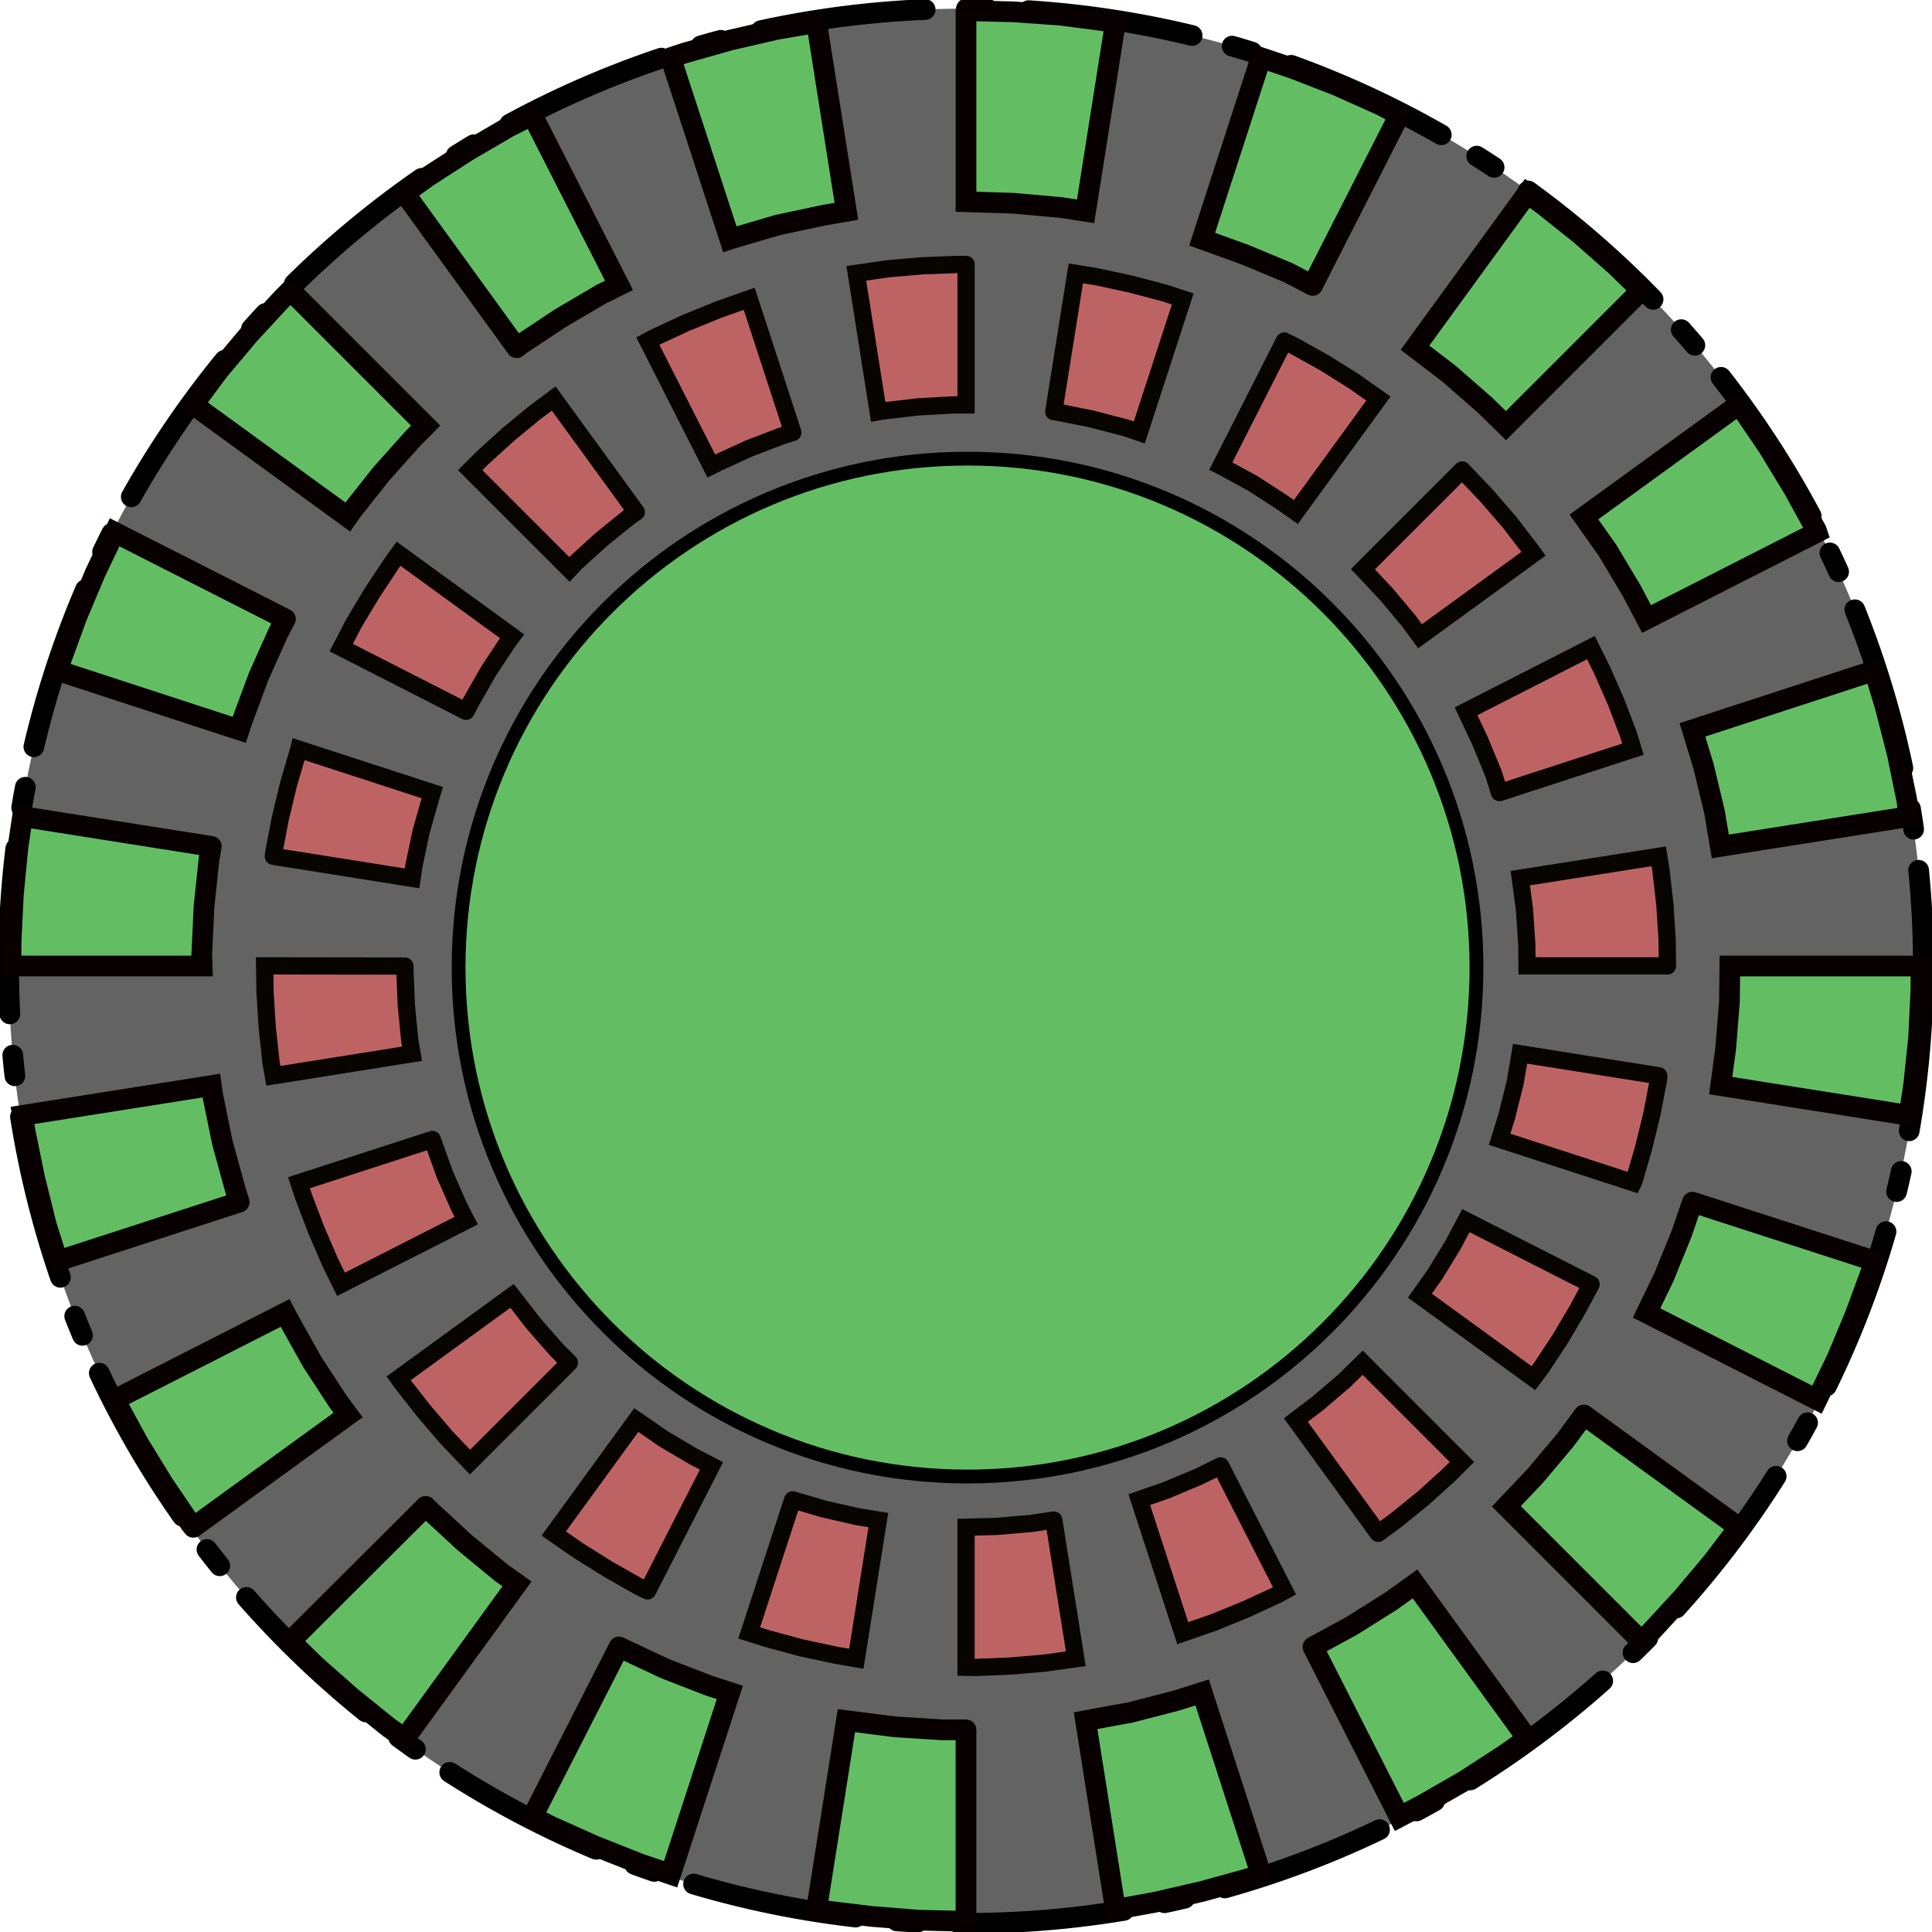
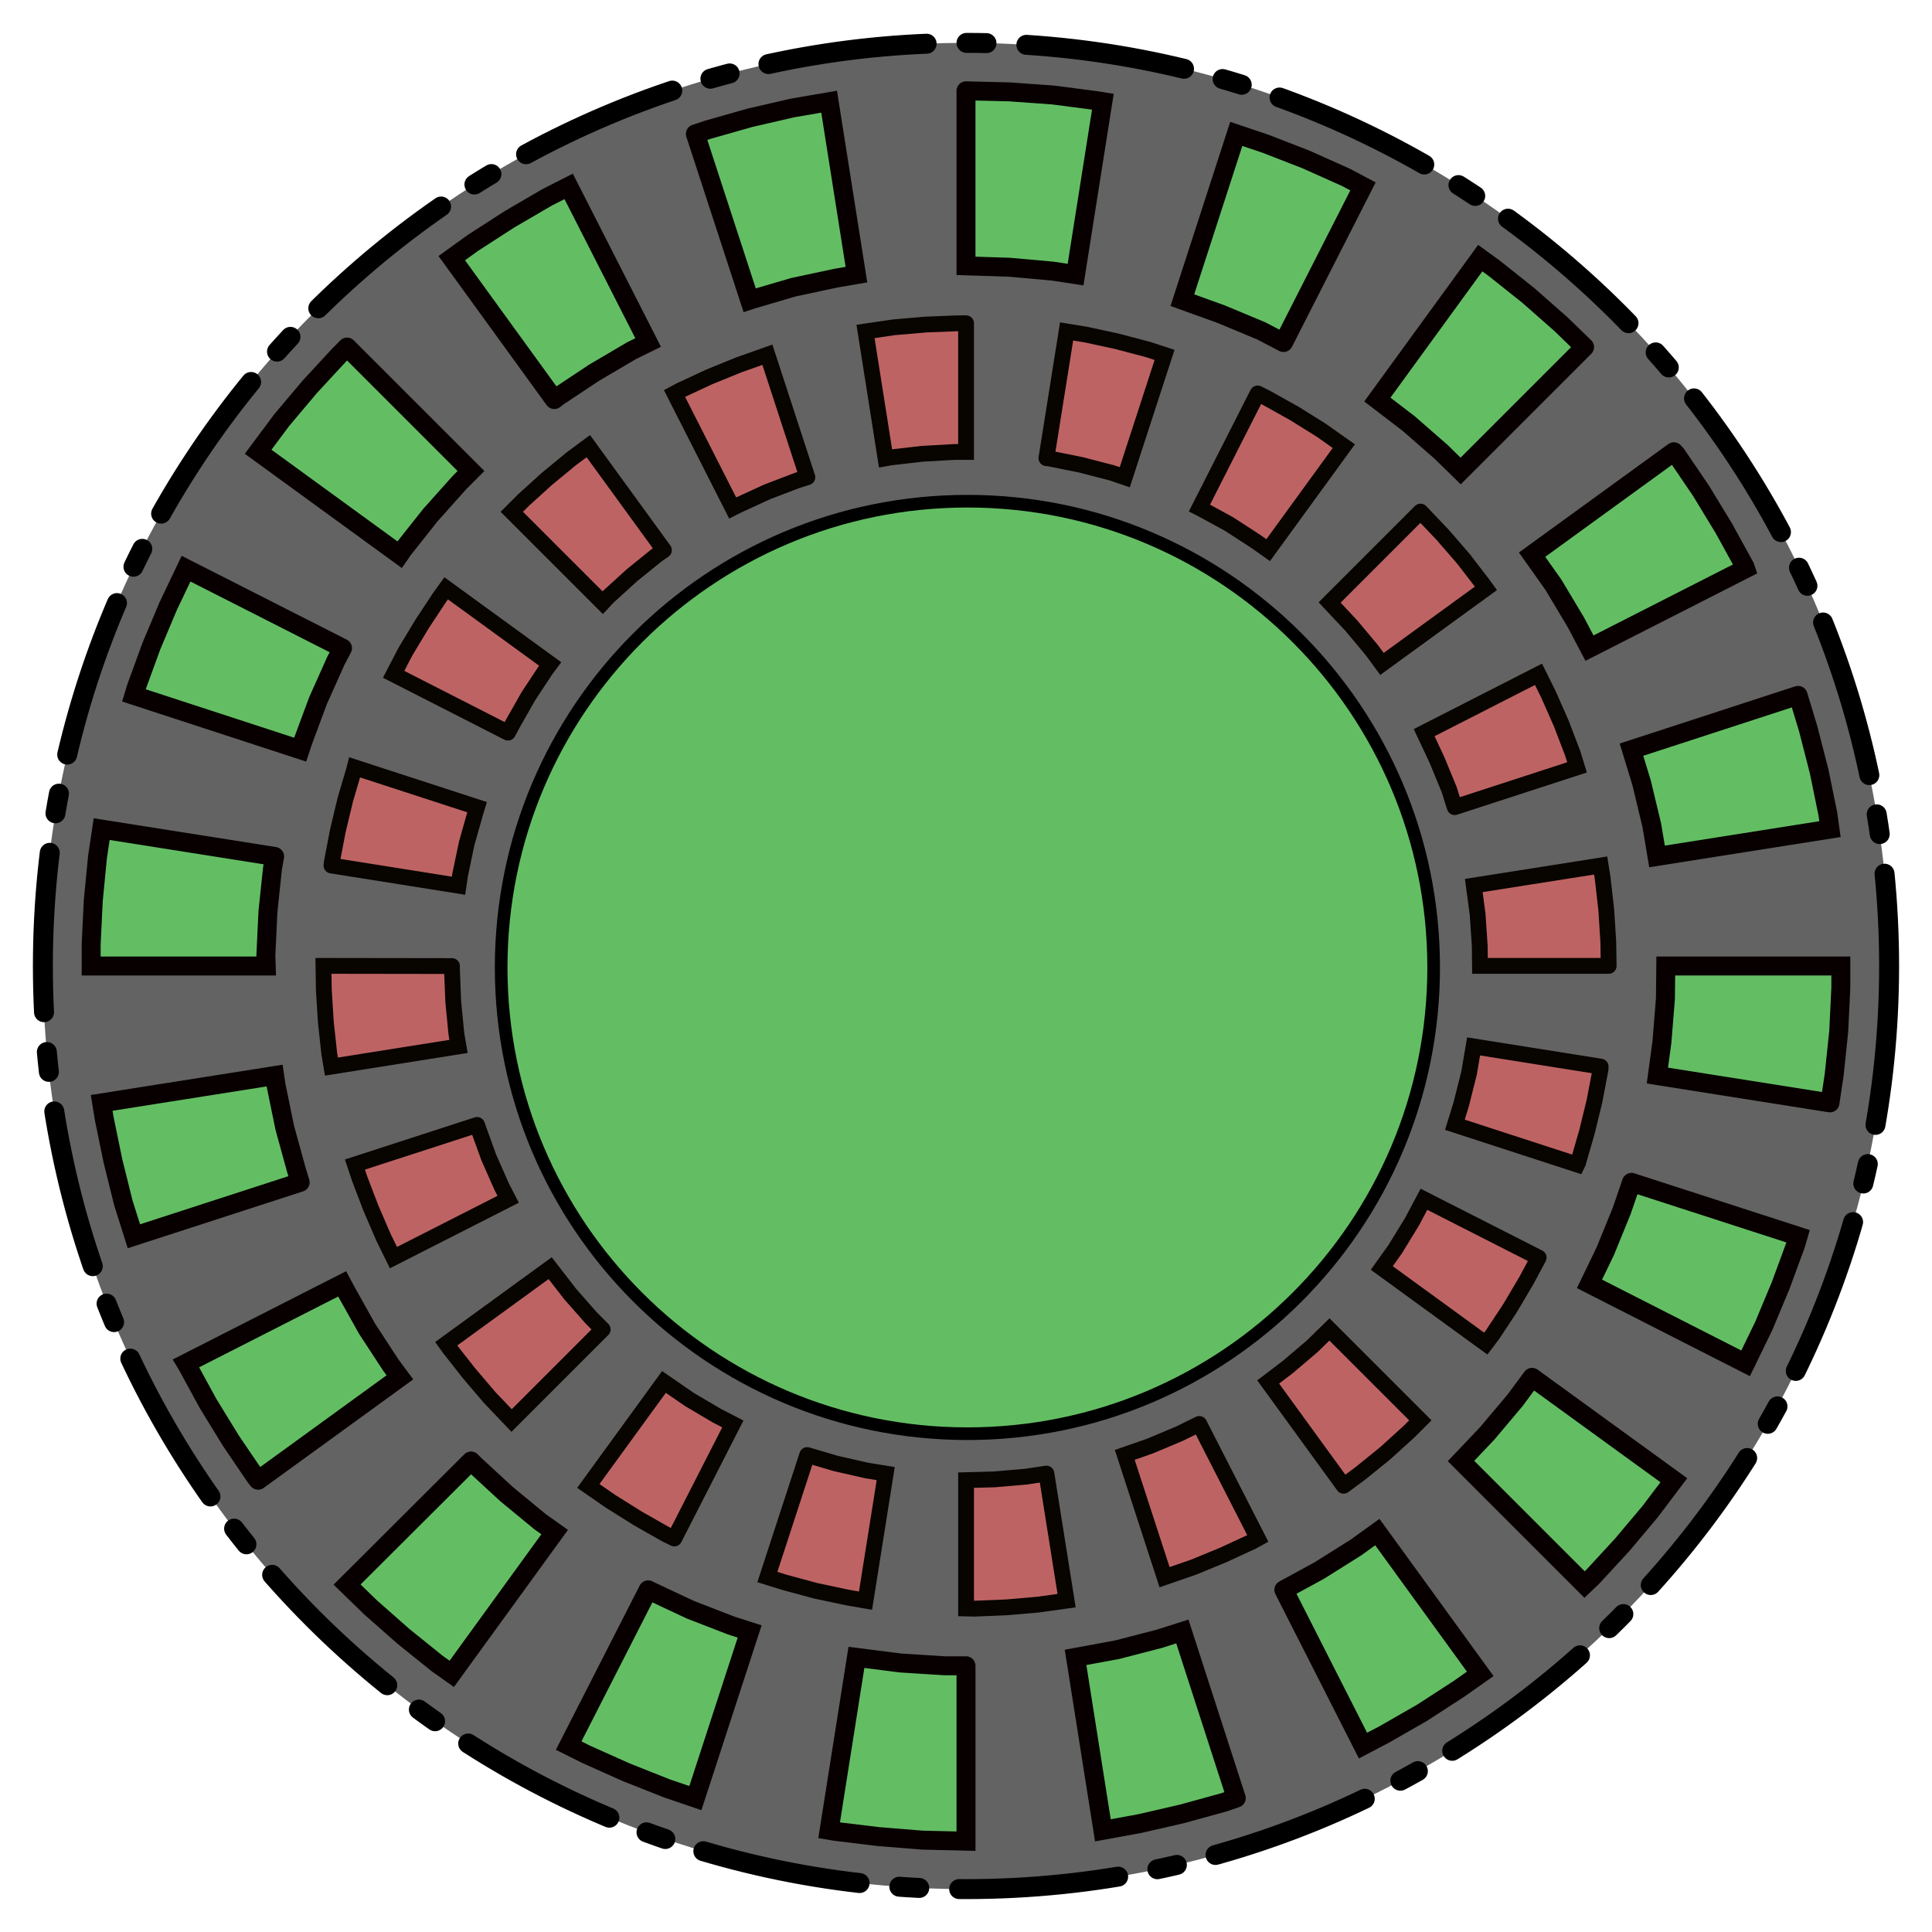
<svg xmlns="http://www.w3.org/2000/svg" width="560" height="560" viewBox="0 0 560 560" version="1.1" id="svg88">
  <defs id="defs92" />
-   <ellipse style="opacity:1;fill:#636363;fill-opacity:1;stroke:#000000;stroke-width:6;stroke-miterlimit:4;stroke-dasharray:48,12,6,12;stroke-dashoffset:0;stroke-opacity:1;stroke-linecap:round;stroke-linejoin:miter" id="path827" cx="280" cy="280" rx="277.496" ry="277.496" />
-   <g id="g878" style="fill:#63be63;fill-opacity:1;stroke:#080000;stroke-width:5.922;stroke-miterlimit:4;stroke-dasharray:none;stroke-opacity:1" transform="matrix(1.013238,0,0,1.013238,-3.706662,-3.707124)">
+   <ellipse style="opacity:1;fill:#636363;fill-opacity:1;stroke:#000000;stroke-width:5.785;stroke-linecap:round;stroke-linejoin:miter;stroke-miterlimit:4;stroke-dasharray:46.283, 11.571, 5.785, 11.571;stroke-dashoffset:0;stroke-opacity:1" id="path827" cx="280" cy="280" rx="267.57" ry="267.57" />
+   <g id="g878" style="fill:#63be63;fill-opacity:1;stroke:#080000;stroke-width:5.922;stroke-miterlimit:4;stroke-dasharray:none;stroke-opacity:1" transform="matrix(0.928239,0,0,0.928239,20.09309,20.09433)">
    <polyline transform="matrix(1.101883,0,0,1.101883,-160.7533,-50.56682)" id="polyline6" style="fill:#63be63;fill-opacity:1;stroke:#080000;stroke-width:5.374;stroke-linecap:round;stroke-linejoin:miter;stroke-miterlimit:4;stroke-dasharray:none;stroke-opacity:1" points="223.31,209.92 221.43,213.49 216.37,224.8 212.1,236.31 211.31,238.69 164.19,223.31 164.88,221.03 169.15,209.33 173.91,198.02 178.97,187.4 223.31,209.92 223.31,209.92" />
    <polyline transform="matrix(1.101883,0,0,1.101883,-160.7533,-50.56682)" id="polyline8" style="fill:#63be63;fill-opacity:1;stroke:#080000;stroke-width:5.374;stroke-linecap:round;stroke-linejoin:miter;stroke-miterlimit:4;stroke-dasharray:none;stroke-opacity:1" points="635.81,223.31 638.69,232.84 641.77,244.84 644.25,256.94 644.84,261.21 595.83,268.95 594.35,260.12 591.47,248.12 588.59,238.69 635.81,223.31 635.81,223.31" />
    <polyline transform="matrix(1.101883,0,0,1.101883,-160.7533,-50.56682)" id="polyline10" style="fill:#63be63;fill-opacity:1;stroke:#080000;stroke-width:5.374;stroke-linecap:round;stroke-linejoin:miter;stroke-miterlimit:4;stroke-dasharray:none;stroke-opacity:1" points="400,498.31 400,548.02 387.6,547.72 375.3,546.73 363,545.24 361.21,544.94 368.95,495.93 381.45,497.52 393.85,498.31 400,498.31 400,498.31" />
    <polyline transform="matrix(1.101883,0,0,1.101883,-160.7533,-50.56682)" id="polyline12" style="fill:#63be63;fill-opacity:1;stroke:#080000;stroke-width:5.374;stroke-linecap:round;stroke-linejoin:miter;stroke-miterlimit:4;stroke-dasharray:none;stroke-opacity:1" points="309.92,476.79 310.71,477.18 321.92,482.44 333.43,486.9 338.69,488.59 323.31,535.81 315.18,533.04 303.67,528.47 292.36,523.41 287.4,520.93 309.92,476.79 309.92,476.79" />
    <polyline transform="matrix(1.101883,0,0,1.101883,-160.7533,-50.56682)" id="polyline14" style="fill:#63be63;fill-opacity:1;stroke:#080000;stroke-width:5.374;stroke-linecap:round;stroke-linejoin:miter;stroke-miterlimit:4;stroke-dasharray:none;stroke-opacity:1" points="199.4,445.73 198.61,444.74 191.67,434.52 185.22,424.01 179.27,413.1 178.97,412.6 223.21,390.08 224.21,391.96 230.26,402.78 237,413.1 239.58,416.57 199.4,445.73 199.4,445.73" />
    <polyline transform="matrix(1.101883,0,0,1.101883,-160.7533,-50.56682)" id="polyline16" style="fill:#63be63;fill-opacity:1;stroke:#080000;stroke-width:5.374;stroke-linecap:round;stroke-linejoin:miter;stroke-miterlimit:4;stroke-dasharray:none;stroke-opacity:1" points="211.31,361.31 164.19,376.59 161.21,367.16 158.23,355.16 155.75,343.06 155.06,338.79 204.07,331.05 204.46,333.73 206.94,345.83 210.22,357.74 211.31,361.31 211.31,361.31" />
    <polyline transform="matrix(1.101883,0,0,1.101883,-160.7533,-50.56682)" id="polyline18" style="fill:#63be63;fill-opacity:1;stroke:#080000;stroke-width:5.374;stroke-linecap:round;stroke-linejoin:miter;stroke-miterlimit:4;stroke-dasharray:none;stroke-opacity:1" points="204.07,268.95 203.47,272.32 202.18,284.52 201.59,296.92 201.69,300 152.08,300 152.08,293.75 152.68,281.45 153.87,269.15 155.06,261.21 204.07,268.95 204.07,268.95" />
    <polyline transform="matrix(1.101883,0,0,1.101883,-160.7533,-50.56682)" id="polyline20" style="fill:#63be63;fill-opacity:1;stroke:#080000;stroke-width:5.374;stroke-linecap:round;stroke-linejoin:miter;stroke-miterlimit:4;stroke-dasharray:none;stroke-opacity:1" points="224.6,124.6 222.42,126.79 213.99,135.91 206.05,145.34 199.4,154.27 239.48,183.43 240.58,181.85 248.21,172.22 256.45,163 259.72,159.72 224.6,124.6 224.6,124.6" />
    <polyline transform="matrix(1.101883,0,0,1.101883,-160.7533,-50.56682)" id="polyline22" style="fill:#63be63;fill-opacity:1;stroke:#080000;stroke-width:5.374;stroke-linecap:round;stroke-linejoin:miter;stroke-miterlimit:4;stroke-dasharray:none;stroke-opacity:1" points="283.33,139.48 284.33,138.69 294.64,131.85 305.26,125.6 309.92,123.31 287.4,79.07 281.35,82.14 270.63,88.39 260.32,95.04 254.27,99.4 283.33,139.48 283.33,139.48" />
    <polyline transform="matrix(1.101883,0,0,1.101883,-160.7533,-50.56682)" id="polyline24" style="fill:#63be63;fill-opacity:1;stroke:#080000;stroke-width:5.374;stroke-linecap:round;stroke-linejoin:miter;stroke-miterlimit:4;stroke-dasharray:none;stroke-opacity:1" points="323.31,64.19 338.69,111.31 339.29,111.11 351.09,107.64 363.19,105.06 368.95,104.07 361.21,55.06 350.79,56.85 338.79,59.62 326.88,63 323.31,64.19 323.31,64.19" />
    <polyline transform="matrix(1.101883,0,0,1.101883,-160.7533,-50.56682)" id="polyline26" style="fill:#63be63;fill-opacity:1;stroke:#080000;stroke-width:5.374;stroke-linecap:round;stroke-linejoin:miter;stroke-miterlimit:4;stroke-dasharray:none;stroke-opacity:1" points="400,51.98 400,101.59 412.3,101.98 424.6,103.08 431.05,104.07 438.79,55.06 436.9,54.76 424.7,53.17 412.3,52.28 400,51.98 400,51.98" />
    <polyline transform="matrix(1.101883,0,0,1.101883,-160.7533,-50.56682)" id="polyline28" style="fill:#63be63;fill-opacity:1;stroke:#080000;stroke-width:5.374;stroke-linecap:round;stroke-linejoin:miter;stroke-miterlimit:4;stroke-dasharray:none;stroke-opacity:1" points="489.98,123.31 512.5,79.07 507.64,76.49 496.33,71.43 484.82,66.96 476.59,64.19 461.31,111.31 472.32,115.28 483.73,120.04 489.98,123.31 489.98,123.31" />
    <polyline transform="matrix(1.101883,0,0,1.101883,-160.7533,-50.56682)" id="polyline30" style="fill:#63be63;fill-opacity:1;stroke:#080000;stroke-width:5.374;stroke-linecap:round;stroke-linejoin:miter;stroke-miterlimit:4;stroke-dasharray:none;stroke-opacity:1" points="575.3,124.6 568.65,118.15 559.42,110.02 549.7,102.28 545.73,99.4 516.57,139.48 525.4,146.23 534.72,154.37 540.18,159.72 575.3,124.6 575.3,124.6" />
    <polyline transform="matrix(1.101883,0,0,1.101883,-160.7533,-50.56682)" id="polyline32" style="fill:#63be63;fill-opacity:1;stroke:#080000;stroke-width:5.374;stroke-linecap:round;stroke-linejoin:miter;stroke-miterlimit:4;stroke-dasharray:none;stroke-opacity:1" points="600.6,154.27 560.42,183.43 566.47,191.96 572.82,202.58 576.69,209.92 620.93,187.4 620.73,186.81 614.78,175.99 608.33,165.38 601.39,155.16 600.6,154.27 600.6,154.27" />
    <polyline transform="matrix(1.101883,0,0,1.101883,-160.7533,-50.56682)" id="polyline36" style="fill:#63be63;fill-opacity:1;stroke:#080000;stroke-width:5.374;stroke-linecap:round;stroke-linejoin:miter;stroke-miterlimit:4;stroke-dasharray:none;stroke-opacity:1" points="560.42,416.57 555.65,423.02 547.72,432.44 540.28,440.28 575.3,475.3 577.58,473.12 585.91,464.09 593.85,454.66 600.6,445.73 560.42,416.57 560.42,416.57" />
    <polyline transform="matrix(1.101883,0,0,1.101883,-160.7533,-50.56682)" id="polyline38" style="fill:#63be63;fill-opacity:1;stroke:#080000;stroke-width:5.374;stroke-linecap:round;stroke-linejoin:miter;stroke-miterlimit:4;stroke-dasharray:none;stroke-opacity:1" points="259.72,440.28 224.6,475.3 231.25,481.75 240.58,489.98 250.2,497.72 254.27,500.6 283.43,460.42 279.37,457.54 269.84,449.7 260.81,441.37 259.72,440.28 259.72,440.28" />
    <polyline transform="matrix(1.101883,0,0,1.101883,-160.7533,-50.56682)" id="polyline40" style="fill:#63be63;fill-opacity:1;stroke:#080000;stroke-width:5.374;stroke-linecap:round;stroke-linejoin:miter;stroke-miterlimit:4;stroke-dasharray:none;stroke-opacity:1" points="644.84,338.79 646.03,330.85 647.32,318.55 647.92,306.15 647.92,300 598.31,300 598.21,309.23 597.22,321.53 595.93,331.05 644.84,338.79 644.84,338.79" />
    <polyline transform="matrix(1.101883,0,0,1.101883,-160.7533,-50.56682)" id="polyline42" style="fill:#63be63;fill-opacity:1;stroke:#080000;stroke-width:5.374;stroke-linecap:round;stroke-linejoin:miter;stroke-miterlimit:4;stroke-dasharray:none;stroke-opacity:1" points="588.59,361.31 585.81,369.44 581.15,380.85 576.69,390.08 620.93,412.6 626.09,401.98 630.85,390.58 635.12,378.97 635.81,376.59 588.59,361.31 588.59,361.31" />
    <polyline transform="matrix(1.101883,0,0,1.101883,-160.7533,-50.56682)" id="polyline44" style="fill:#63be63;fill-opacity:1;stroke:#080000;stroke-width:5.374;stroke-linecap:round;stroke-linejoin:miter;stroke-miterlimit:4;stroke-dasharray:none;stroke-opacity:1" points="490.08,476.79 512.5,520.93 518.55,517.76 529.27,511.61 539.68,504.86 545.73,500.6 516.57,460.42 510.52,464.78 500.1,471.33 490.08,476.79 490.08,476.79" />
    <polyline transform="matrix(1.101883,0,0,1.101883,-160.7533,-50.56682)" id="polyline46" style="fill:#63be63;fill-opacity:1;stroke:#080000;stroke-width:5.374;stroke-linecap:round;stroke-linejoin:miter;stroke-miterlimit:4;stroke-dasharray:none;stroke-opacity:1" points="476.59,535.81 461.31,488.59 454.76,490.67 442.86,493.75 431.05,495.93 438.79,544.94 449.11,543.06 461.21,540.28 473.12,537 476.59,535.81 476.59,535.81" />
  </g>
-   <g transform="matrix(0.5261433,0.5261433,-0.5261433,0.5261433,280.0183,-14.6237)" style="fill:#be6363;fill-opacity:1;stroke:#080400;stroke-width:6.72;stroke-miterlimit:4;stroke-dasharray:none;stroke-opacity:1" id="g878-3">
+   <g transform="matrix(0.4820059,0.4820059,-0.4820059,0.4820059,280.0168,10.09352)" style="fill:#be6363;fill-opacity:1;stroke:#080400;stroke-width:6.72;stroke-miterlimit:4;stroke-dasharray:none;stroke-opacity:1" id="g878-3">
    <polyline points="223.31,209.92 221.43,213.49 216.37,224.8 212.1,236.31 211.31,238.69 164.19,223.31 164.88,221.03 169.15,209.33 173.91,198.02 178.97,187.4 223.31,209.92 223.31,209.92" style="fill:#be6363;fill-opacity:1;stroke:#080400;stroke-width:6.098;stroke-linecap:round;stroke-linejoin:miter;stroke-miterlimit:4;stroke-dasharray:none;stroke-opacity:1" id="polyline6-6" transform="matrix(1.101883,0,0,1.101883,-160.7533,-50.56682)" />
    <polyline points="635.81,223.31 638.69,232.84 641.77,244.84 644.25,256.94 644.84,261.21 595.83,268.95 594.35,260.12 591.47,248.12 588.59,238.69 635.81,223.31 635.81,223.31" style="fill:#be6363;fill-opacity:1;stroke:#080400;stroke-width:6.098;stroke-linecap:round;stroke-linejoin:miter;stroke-miterlimit:4;stroke-dasharray:none;stroke-opacity:1" id="polyline8-7" transform="matrix(1.101883,0,0,1.101883,-160.7533,-50.56682)" />
    <polyline points="400,498.31 400,548.02 387.6,547.72 375.3,546.73 363,545.24 361.21,544.94 368.95,495.93 381.45,497.52 393.85,498.31 400,498.31 400,498.31" style="fill:#be6363;fill-opacity:1;stroke:#080400;stroke-width:6.098;stroke-linecap:round;stroke-linejoin:miter;stroke-miterlimit:4;stroke-dasharray:none;stroke-opacity:1" id="polyline10-5" transform="matrix(1.101883,0,0,1.101883,-160.7533,-50.56682)" />
    <polyline points="309.92,476.79 310.71,477.18 321.92,482.44 333.43,486.9 338.69,488.59 323.31,535.81 315.18,533.04 303.67,528.47 292.36,523.41 287.4,520.93 309.92,476.79 309.92,476.79" style="fill:#be6363;fill-opacity:1;stroke:#080400;stroke-width:6.098;stroke-linecap:round;stroke-linejoin:miter;stroke-miterlimit:4;stroke-dasharray:none;stroke-opacity:1" id="polyline12-3" transform="matrix(1.101883,0,0,1.101883,-160.7533,-50.56682)" />
    <polyline points="199.4,445.73 198.61,444.74 191.67,434.52 185.22,424.01 179.27,413.1 178.97,412.6 223.21,390.08 224.21,391.96 230.26,402.78 237,413.1 239.58,416.57 199.4,445.73 199.4,445.73" style="fill:#be6363;fill-opacity:1;stroke:#080400;stroke-width:6.098;stroke-linecap:round;stroke-linejoin:miter;stroke-miterlimit:4;stroke-dasharray:none;stroke-opacity:1" id="polyline14-5" transform="matrix(1.101883,0,0,1.101883,-160.7533,-50.56682)" />
    <polyline points="211.31,361.31 164.19,376.59 161.21,367.16 158.23,355.16 155.75,343.06 155.06,338.79 204.07,331.05 204.46,333.73 206.94,345.83 210.22,357.74 211.31,361.31 211.31,361.31" style="fill:#be6363;fill-opacity:1;stroke:#080400;stroke-width:6.098;stroke-linecap:round;stroke-linejoin:miter;stroke-miterlimit:4;stroke-dasharray:none;stroke-opacity:1" id="polyline16-6" transform="matrix(1.101883,0,0,1.101883,-160.7533,-50.56682)" />
    <polyline points="204.07,268.95 203.47,272.32 202.18,284.52 201.59,296.92 201.69,300 152.08,300 152.08,293.75 152.68,281.45 153.87,269.15 155.06,261.21 204.07,268.95 204.07,268.95" style="fill:#be6363;fill-opacity:1;stroke:#080400;stroke-width:6.098;stroke-linecap:round;stroke-linejoin:miter;stroke-miterlimit:4;stroke-dasharray:none;stroke-opacity:1" id="polyline18-2" transform="matrix(1.101883,0,0,1.101883,-160.7533,-50.56682)" />
    <polyline points="224.6,124.6 222.42,126.79 213.99,135.91 206.05,145.34 199.4,154.27 239.48,183.43 240.58,181.85 248.21,172.22 256.45,163 259.72,159.72 224.6,124.6 224.6,124.6" style="fill:#be6363;fill-opacity:1;stroke:#080400;stroke-width:6.098;stroke-linecap:round;stroke-linejoin:miter;stroke-miterlimit:4;stroke-dasharray:none;stroke-opacity:1" id="polyline20-9" transform="matrix(1.101883,0,0,1.101883,-160.7533,-50.56682)" />
    <polyline points="283.33,139.48 284.33,138.69 294.64,131.85 305.26,125.6 309.92,123.31 287.4,79.07 281.35,82.14 270.63,88.39 260.32,95.04 254.27,99.4 283.33,139.48 283.33,139.48" style="fill:#be6363;fill-opacity:1;stroke:#080400;stroke-width:6.098;stroke-linecap:round;stroke-linejoin:miter;stroke-miterlimit:4;stroke-dasharray:none;stroke-opacity:1" id="polyline22-1" transform="matrix(1.101883,0,0,1.101883,-160.7533,-50.56682)" />
    <polyline points="323.31,64.19 338.69,111.31 339.29,111.11 351.09,107.64 363.19,105.06 368.95,104.07 361.21,55.06 350.79,56.85 338.79,59.62 326.88,63 323.31,64.19 323.31,64.19" style="fill:#be6363;fill-opacity:1;stroke:#080400;stroke-width:6.098;stroke-linecap:round;stroke-linejoin:miter;stroke-miterlimit:4;stroke-dasharray:none;stroke-opacity:1" id="polyline24-2" transform="matrix(1.101883,0,0,1.101883,-160.7533,-50.56682)" />
    <polyline points="400,51.98 400,101.59 412.3,101.98 424.6,103.08 431.05,104.07 438.79,55.06 436.9,54.76 424.7,53.17 412.3,52.28 400,51.98 400,51.98" style="fill:#be6363;fill-opacity:1;stroke:#080400;stroke-width:6.098;stroke-linecap:round;stroke-linejoin:miter;stroke-miterlimit:4;stroke-dasharray:none;stroke-opacity:1" id="polyline26-7" transform="matrix(1.101883,0,0,1.101883,-160.7533,-50.56682)" />
    <polyline points="489.98,123.31 512.5,79.07 507.64,76.49 496.33,71.43 484.82,66.96 476.59,64.19 461.31,111.31 472.32,115.28 483.73,120.04 489.98,123.31 489.98,123.31" style="fill:#be6363;fill-opacity:1;stroke:#080400;stroke-width:6.098;stroke-linecap:round;stroke-linejoin:miter;stroke-miterlimit:4;stroke-dasharray:none;stroke-opacity:1" id="polyline28-0" transform="matrix(1.101883,0,0,1.101883,-160.7533,-50.56682)" />
    <polyline points="575.3,124.6 568.65,118.15 559.42,110.02 549.7,102.28 545.73,99.4 516.57,139.48 525.4,146.23 534.72,154.37 540.18,159.72 575.3,124.6 575.3,124.6" style="fill:#be6363;fill-opacity:1;stroke:#080400;stroke-width:6.098;stroke-linecap:round;stroke-linejoin:miter;stroke-miterlimit:4;stroke-dasharray:none;stroke-opacity:1" id="polyline30-9" transform="matrix(1.101883,0,0,1.101883,-160.7533,-50.56682)" />
    <polyline points="600.6,154.27 560.42,183.43 566.47,191.96 572.82,202.58 576.69,209.92 620.93,187.4 620.73,186.81 614.78,175.99 608.33,165.38 601.39,155.16 600.6,154.27 600.6,154.27" style="fill:#be6363;fill-opacity:1;stroke:#080400;stroke-width:6.098;stroke-linecap:round;stroke-linejoin:miter;stroke-miterlimit:4;stroke-dasharray:none;stroke-opacity:1" id="polyline32-3" transform="matrix(1.101883,0,0,1.101883,-160.7533,-50.56682)" />
    <polyline points="560.42,416.57 555.65,423.02 547.72,432.44 540.28,440.28 575.3,475.3 577.58,473.12 585.91,464.09 593.85,454.66 600.6,445.73 560.42,416.57 560.42,416.57" style="fill:#be6363;fill-opacity:1;stroke:#080400;stroke-width:6.098;stroke-linecap:round;stroke-linejoin:miter;stroke-miterlimit:4;stroke-dasharray:none;stroke-opacity:1" id="polyline36-6" transform="matrix(1.101883,0,0,1.101883,-160.7533,-50.56682)" />
    <polyline points="259.72,440.28 224.6,475.3 231.25,481.75 240.58,489.98 250.2,497.72 254.27,500.6 283.43,460.42 279.37,457.54 269.84,449.7 260.81,441.37 259.72,440.28 259.72,440.28" style="fill:#be6363;fill-opacity:1;stroke:#080400;stroke-width:6.098;stroke-linecap:round;stroke-linejoin:miter;stroke-miterlimit:4;stroke-dasharray:none;stroke-opacity:1" id="polyline38-0" transform="matrix(1.101883,0,0,1.101883,-160.7533,-50.56682)" />
    <polyline points="644.84,338.79 646.03,330.85 647.32,318.55 647.92,306.15 647.92,300 598.31,300 598.21,309.23 597.22,321.53 595.93,331.05 644.84,338.79 644.84,338.79" style="fill:#be6363;fill-opacity:1;stroke:#080400;stroke-width:6.098;stroke-linecap:round;stroke-linejoin:miter;stroke-miterlimit:4;stroke-dasharray:none;stroke-opacity:1" id="polyline40-6" transform="matrix(1.101883,0,0,1.101883,-160.7533,-50.56682)" />
    <polyline points="588.59,361.31 585.81,369.44 581.15,380.85 576.69,390.08 620.93,412.6 626.09,401.98 630.85,390.58 635.12,378.97 635.81,376.59 588.59,361.31 588.59,361.31" style="fill:#be6363;fill-opacity:1;stroke:#080400;stroke-width:6.098;stroke-linecap:round;stroke-linejoin:miter;stroke-miterlimit:4;stroke-dasharray:none;stroke-opacity:1" id="polyline42-2" transform="matrix(1.101883,0,0,1.101883,-160.7533,-50.56682)" />
    <polyline points="490.08,476.79 512.5,520.93 518.55,517.76 529.27,511.61 539.68,504.86 545.73,500.6 516.57,460.42 510.52,464.78 500.1,471.33 490.08,476.79 490.08,476.79" style="fill:#be6363;fill-opacity:1;stroke:#080400;stroke-width:6.098;stroke-linecap:round;stroke-linejoin:miter;stroke-miterlimit:4;stroke-dasharray:none;stroke-opacity:1" id="polyline44-6" transform="matrix(1.101883,0,0,1.101883,-160.7533,-50.56682)" />
    <polyline points="476.59,535.81 461.31,488.59 454.76,490.67 442.86,493.75 431.05,495.93 438.79,544.94 449.11,543.06 461.21,540.28 473.12,537 476.59,535.81 476.59,535.81" style="fill:#be6363;fill-opacity:1;stroke:#080400;stroke-width:6.098;stroke-linecap:round;stroke-linejoin:miter;stroke-miterlimit:4;stroke-dasharray:none;stroke-opacity:1" id="polyline46-1" transform="matrix(1.101883,0,0,1.101883,-160.7533,-50.56682)" />
  </g>
-   <ellipse ry="147.52" rx="147.52" cy="280.457" cx="280.446" id="path827-7" style="opacity:1;fill:#63be63;fill-opacity:1;stroke:#000000;stroke-width:4;stroke-linecap:round;stroke-linejoin:miter;stroke-miterlimit:4;stroke-dasharray:none;stroke-dashoffset:0;stroke-opacity:1" />
+   <ellipse ry="135.145" rx="135.144" cy="280.42" cx="280.408" id="path827-7" style="opacity:1;fill:#63be63;fill-opacity:1;stroke:#000000;stroke-width:3.664;stroke-linecap:round;stroke-linejoin:miter;stroke-miterlimit:4;stroke-dasharray:none;stroke-dashoffset:0;stroke-opacity:1" />
</svg>
